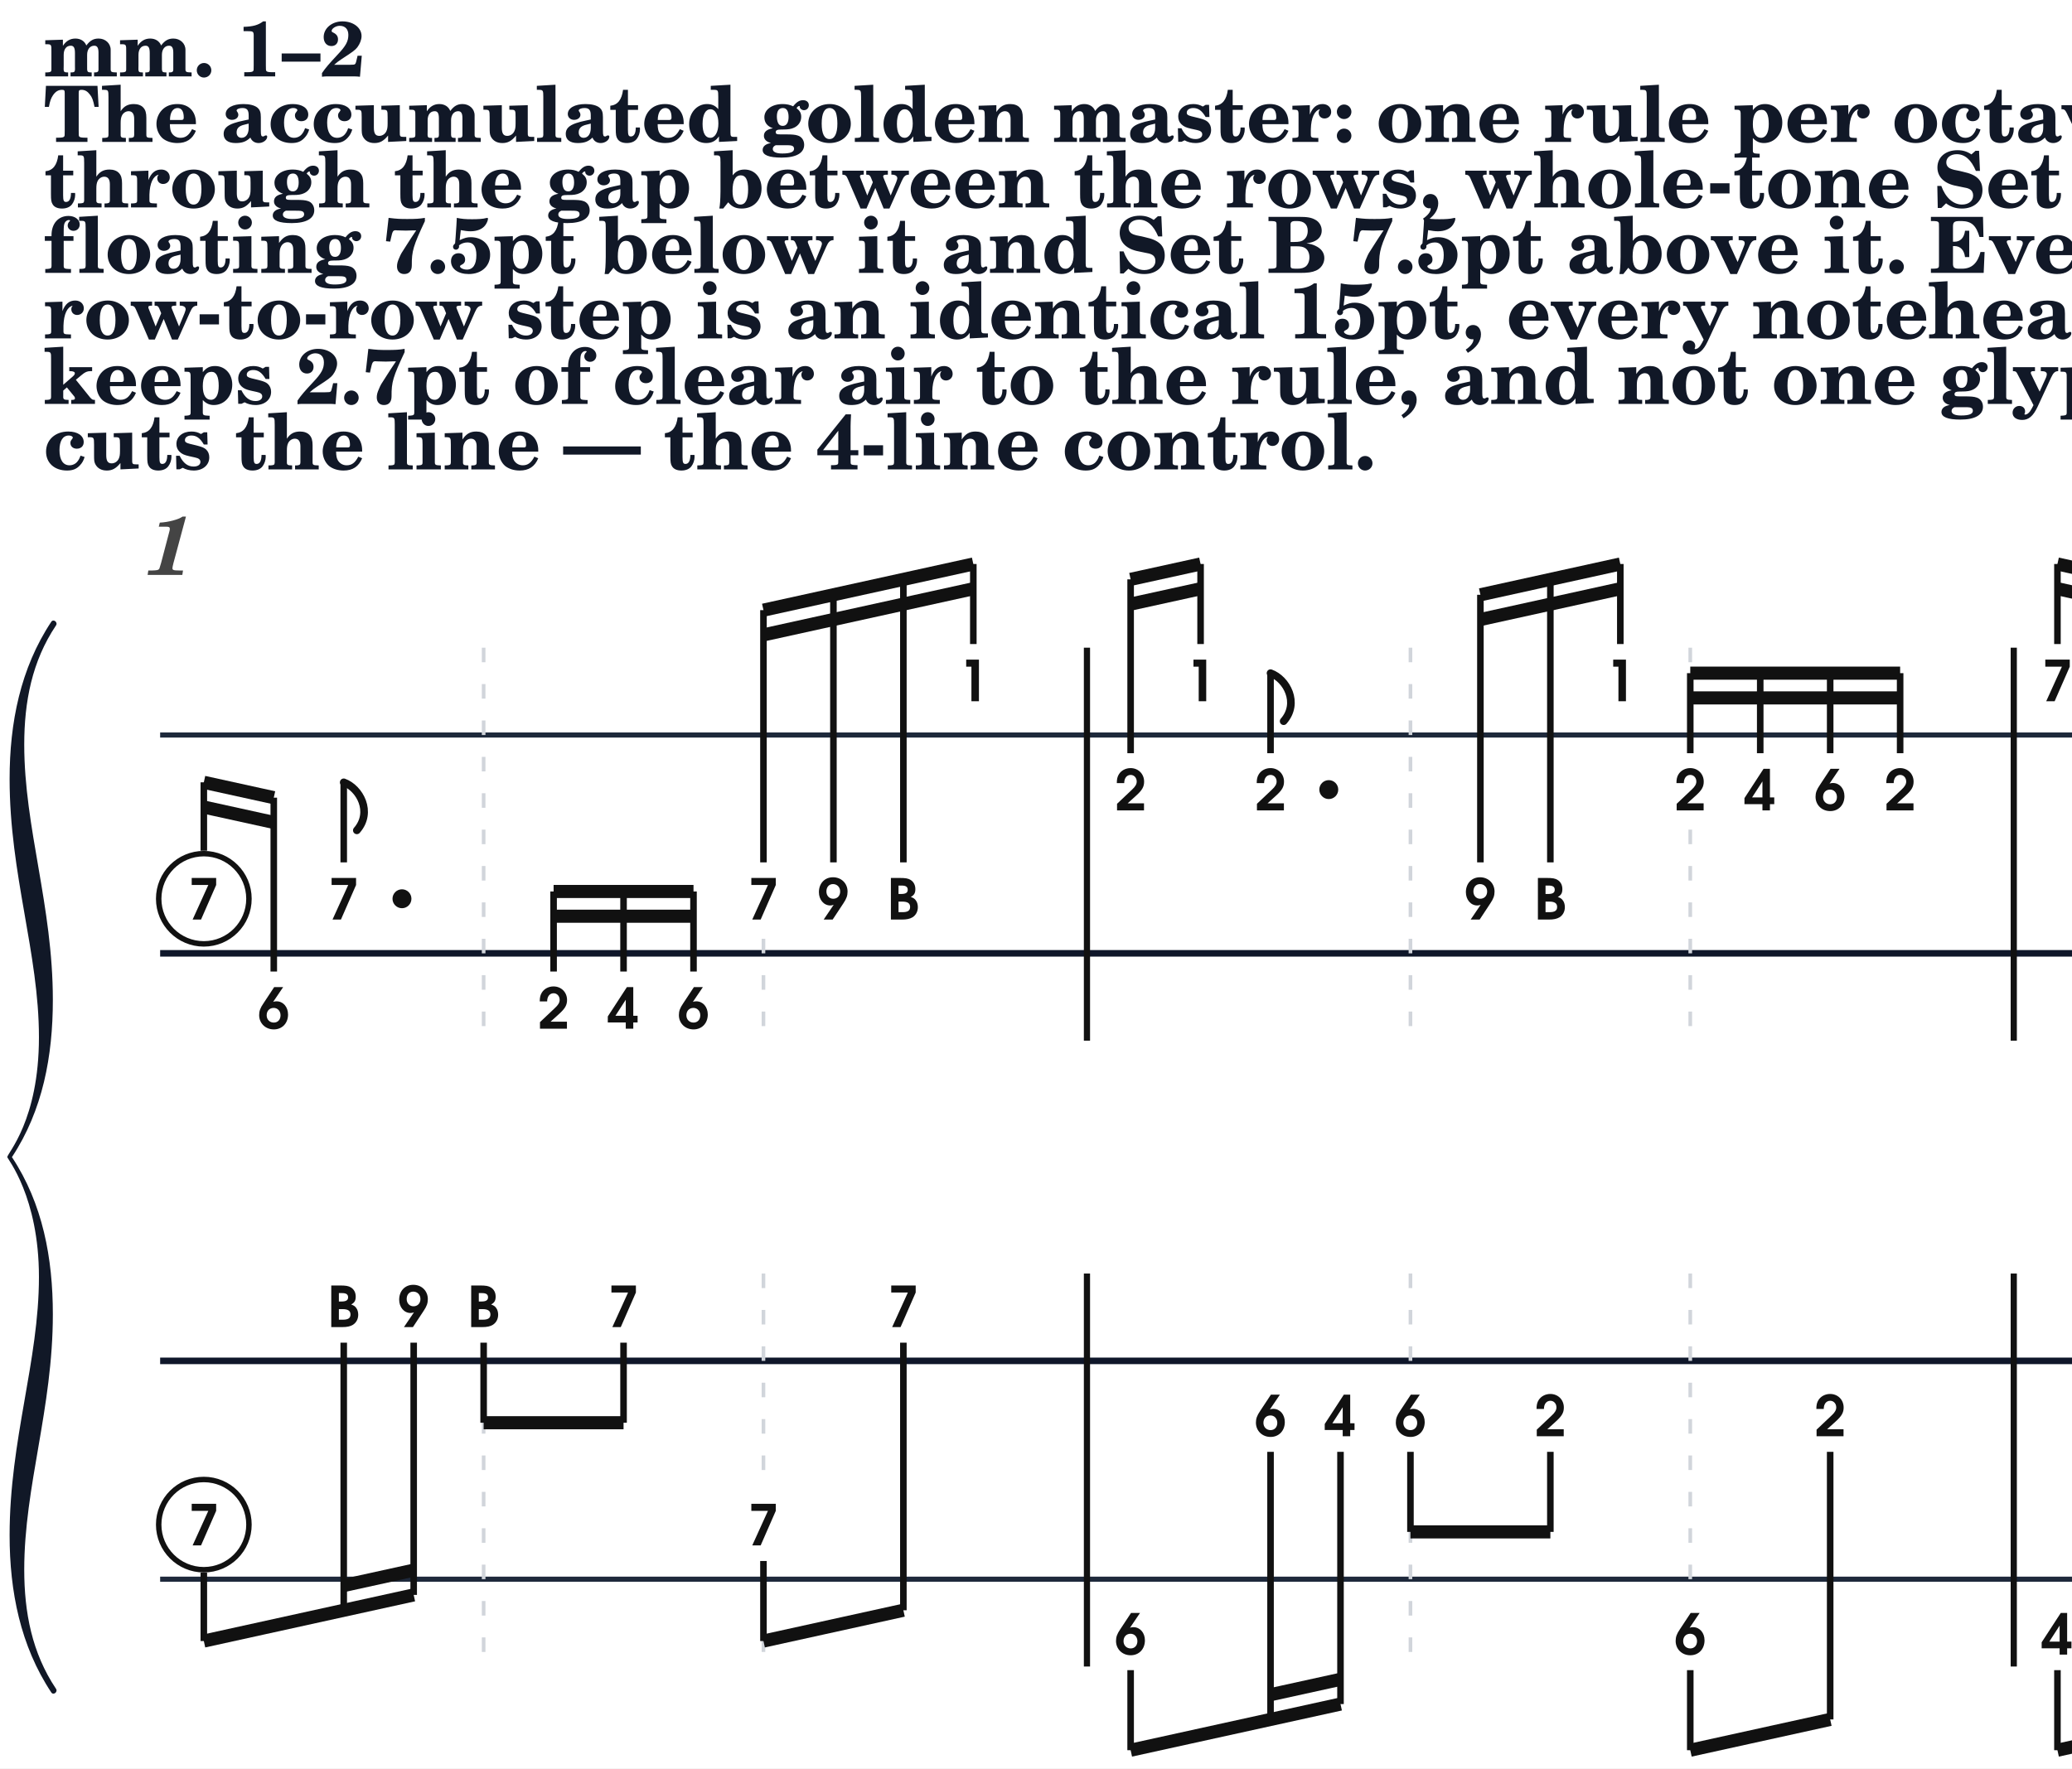
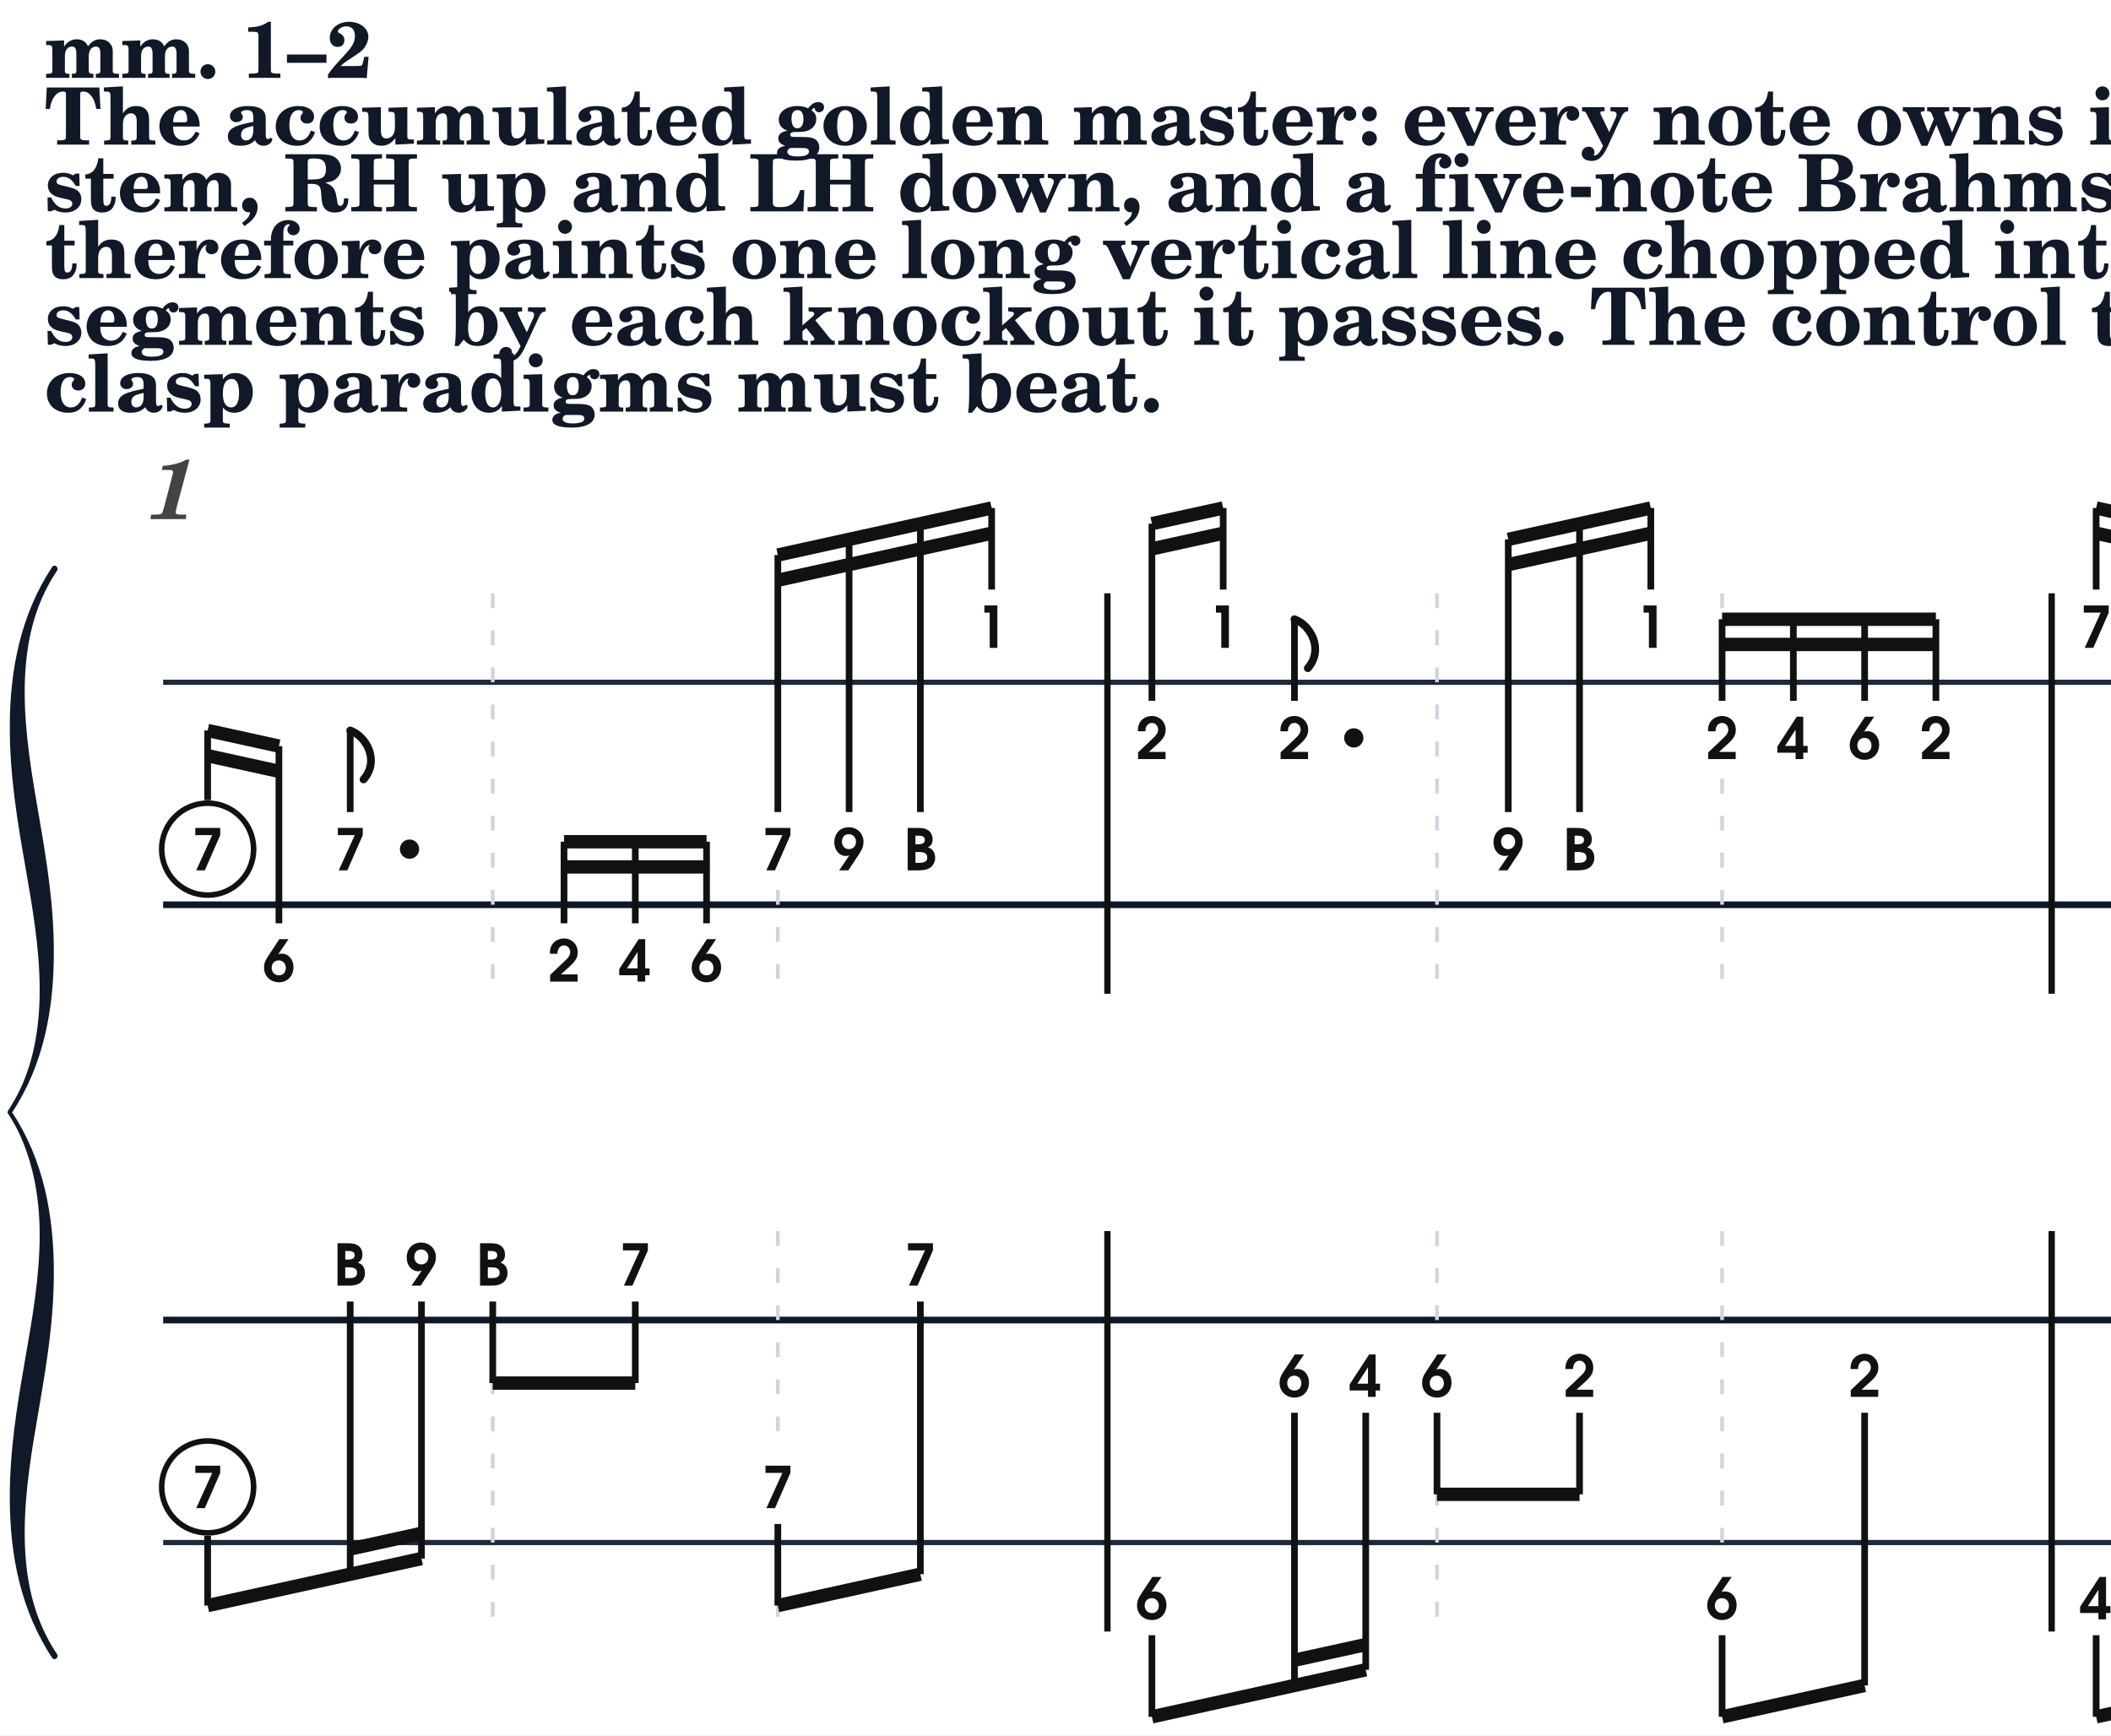
- <svg xmlns="http://www.w3.org/2000/svg" viewBox="28.00 17.00 284.64 243.00" width="284.64pt" height="243.00pt" style="background:#FFFFFF;">
+ <svg xmlns="http://www.w3.org/2000/svg" viewBox="28.00 26.00 284.64 234.00" width="284.64pt" height="234.00pt" style="background:#FFFFFF;">
  <defs>
    <style>
      .janko-title { font-family: "Century Schoolbook", "Baskerville", "Liberation Serif", "DejaVu Serif", "Times New Roman", Georgia, serif; font-weight: 600; font-size: 11pt; letter-spacing: 0.3px; fill: #111111; }
      .janko-subtitle { font-family: "Century Schoolbook", "Baskerville", "Liberation Serif", "DejaVu Serif", "Times New Roman", Georgia, serif; font-style: italic; font-size: 8.5pt; fill: #333333; }
      .janko-meta { font-family: "Century Schoolbook", "Baskerville", "Liberation Serif", "DejaVu Serif", "Times New Roman", Georgia, serif; font-style: italic; font-size: 8pt; fill: #222222; }
      .janko-measure-num { font-family: "Century Schoolbook", "Baskerville", "Liberation Serif", "DejaVu Serif", "Times New Roman", Georgia, serif; font-style: italic; font-size: 8.5pt; fill: #444444; font-weight: bold; }
      .janko-octave-label { font-family: "DejaVu Sans Mono", monospace; font-size: 7.5pt; font-weight: bold; fill: #6B7280; }
      .janko-hand-label { font-family: "Century Schoolbook", "Baskerville", "Liberation Serif", "DejaVu Serif", "Times New Roman", Georgia, serif; font-style: italic; font-size: 8pt; fill: #555555; }
      .janko-ts-num { font-family: "Century Schoolbook", "Baskerville", "Liberation Serif", "DejaVu Serif", "Times New Roman", Georgia, serif; font-weight: bold; font-size: 14pt; fill: #111111; text-anchor: middle; }
      .janko-caption { font-family: "Century Schoolbook", "Baskerville", "Liberation Serif", "DejaVu Serif", "Times New Roman", Georgia, serif; font-weight: 600; font-size: 8pt; fill: #111827; }
      .janko-caption-sub { font-family: "Century Schoolbook", "Baskerville", "Liberation Serif", "DejaVu Serif", "Times New Roman", Georgia, serif; font-style: italic; font-size: 7.5pt; fill: #4B5563; }
      .janko-digit { font-family: "URW Gothic", "Century Gothic", "ITC Avant Garde Gothic", "Avant Garde", sans-serif; text-anchor: middle; font-weight: bold; }
    </style>
  </defs>
-   <rect x="28.00" y="17.00" width="284.64" height="243.00" fill="#FFFFFF" />
-   <text x="34.00" y="27.50" class="janko-caption" font-size="7.00pt">mm. 1–2</text>
-   <text x="34.00" y="36.50" class="janko-caption" font-size="7.00pt">The accumulated golden master: one rule per octave</text>
-   <text x="34.00" y="45.50" class="janko-caption" font-size="7.00pt">through the gap between the rows, whole-tone Set A</text>
-   <text x="34.00" y="54.50" class="janko-caption" font-size="7.00pt">floating 7.5pt below it and Set B 7.5pt above it. Every</text>
-   <text x="34.00" y="63.50" class="janko-caption" font-size="7.00pt">row-to-row step is an identical 15pt, every notehead</text>
-   <text x="34.00" y="72.50" class="janko-caption" font-size="7.00pt">keeps 2.7pt of clear air to the rule, and not one glyph</text>
-   <text x="34.00" y="81.50" class="janko-caption" font-size="7.00pt">cuts the line — the 4-line control.</text>
+   <rect x="28.00" y="26.00" width="284.64" height="234.00" fill="#FFFFFF" />
+   <text x="34.00" y="36.50" class="janko-caption" font-size="7.00pt">mm. 1–2</text>
+   <text x="34.00" y="45.50" class="janko-caption" font-size="7.00pt">The accumulated golden master: every note owns its own</text>
+   <text x="34.00" y="54.50" class="janko-caption" font-size="7.00pt">stem, RH up and LH down, and a five-note Brahms chord</text>
+   <text x="34.00" y="63.50" class="janko-caption" font-size="7.00pt">therefore paints one long vertical line chopped into</text>
+   <text x="34.00" y="72.50" class="janko-caption" font-size="7.00pt">segments by each knockout it passes. The control the</text>
+   <text x="34.00" y="81.50" class="janko-caption" font-size="7.00pt">clasp paradigms must beat.</text>
  <g class="janko-crop-body">
    <g id="system-1">
      <text class="janko-measure-num" x="48.00" y="96.00">1</text>
      <path class="janko-accolade" d="M 33.35 192.47 C 33.35 181.45, 29.00 176.21, 29.00 176.00 C 29.00 175.47, 33.35 170.97, 33.35 159.53 C 33.35 147.98, 29.32 137.18, 29.32 124.03 C 29.32 116.33, 30.80 108.84, 35.05 102.43 C 35.36 102.00, 36.00 102.53, 35.68 102.96 C 32.39 107.88, 31.33 113.44, 31.33 119.32 C 31.33 130.77, 35.26 141.46, 35.26 154.40 C 35.26 162.10, 33.88 169.58, 29.64 176.00 C 33.88 182.42, 35.26 189.90, 35.26 197.60 C 35.26 210.54, 31.33 221.23, 31.33 232.68 C 31.33 238.56, 32.39 244.12, 35.68 249.04 C 36.00 249.47, 35.36 250.00, 35.05 249.57 C 30.80 243.16, 29.32 235.67, 29.32 227.97 C 29.32 214.82, 33.35 204.02, 33.35 192.47 Z" fill="#111827" />
      <g class="janko-staff-lines">
        <line x1="50.00" y1="118.00" x2="559.28" y2="118.00" stroke="#1E293B" stroke-width="0.70" />
        <line x1="50.00" y1="234.00" x2="559.28" y2="234.00" stroke="#1E293B" stroke-width="0.70" />
        <line x1="50.00" y1="148.00" x2="559.28" y2="148.00" stroke="#0F172A" stroke-width="0.90" />
        <line x1="50.00" y1="204.00" x2="559.28" y2="204.00" stroke="#0F172A" stroke-width="0.90" />
      </g>
      <g class="janko-beat-grid">
        <line class="janko-beat-line" x1="94.44" y1="106.00" x2="94.44" y2="160.00" stroke="#D1D5DB" stroke-width="0.50" stroke-dasharray="2,3" />
        <line class="janko-beat-line" x1="94.44" y1="192.00" x2="94.44" y2="246.00" stroke="#D1D5DB" stroke-width="0.50" stroke-dasharray="2,3" />
        <line class="janko-beat-line" x1="132.88" y1="106.00" x2="132.88" y2="160.00" stroke="#D1D5DB" stroke-width="0.50" stroke-dasharray="2,3" />
        <line class="janko-beat-line" x1="132.88" y1="192.00" x2="132.88" y2="246.00" stroke="#D1D5DB" stroke-width="0.50" stroke-dasharray="2,3" />
        <line class="janko-beat-line" x1="221.76" y1="106.00" x2="221.76" y2="160.00" stroke="#D1D5DB" stroke-width="0.50" stroke-dasharray="2,3" />
        <line class="janko-beat-line" x1="221.76" y1="192.00" x2="221.76" y2="246.00" stroke="#D1D5DB" stroke-width="0.50" stroke-dasharray="2,3" />
        <line class="janko-beat-line" x1="260.20" y1="106.00" x2="260.20" y2="160.00" stroke="#D1D5DB" stroke-width="0.50" stroke-dasharray="2,3" />
        <line class="janko-beat-line" x1="260.20" y1="192.00" x2="260.20" y2="246.00" stroke="#D1D5DB" stroke-width="0.50" stroke-dasharray="2,3" />
        <line class="janko-beat-line" x1="349.08" y1="106.00" x2="349.08" y2="160.00" stroke="#D1D5DB" stroke-width="0.50" stroke-dasharray="2,3" />
        <line class="janko-beat-line" x1="349.08" y1="192.00" x2="349.08" y2="246.00" stroke="#D1D5DB" stroke-width="0.50" stroke-dasharray="2,3" />
        <line class="janko-beat-line" x1="387.52" y1="106.00" x2="387.52" y2="160.00" stroke="#D1D5DB" stroke-width="0.50" stroke-dasharray="2,3" />
        <line class="janko-beat-line" x1="387.52" y1="192.00" x2="387.52" y2="246.00" stroke="#D1D5DB" stroke-width="0.50" stroke-dasharray="2,3" />
        <line class="janko-beat-line" x1="476.40" y1="106.00" x2="476.40" y2="160.00" stroke="#D1D5DB" stroke-width="0.50" stroke-dasharray="2,3" />
        <line class="janko-beat-line" x1="476.40" y1="192.00" x2="476.40" y2="246.00" stroke="#D1D5DB" stroke-width="0.50" stroke-dasharray="2,3" />
        <line class="janko-beat-line" x1="514.84" y1="106.00" x2="514.84" y2="160.00" stroke="#D1D5DB" stroke-width="0.50" stroke-dasharray="2,3" />
        <line class="janko-beat-line" x1="514.84" y1="192.00" x2="514.84" y2="246.00" stroke="#D1D5DB" stroke-width="0.50" stroke-dasharray="2,3" />
      </g>
      <g class="janko-barlines">
        <line class="janko-barline" x1="177.32" y1="106.00" x2="177.32" y2="160.00" stroke="#111111" stroke-width="0.85" />
        <line class="janko-barline" x1="177.32" y1="192.00" x2="177.32" y2="246.00" stroke="#111111" stroke-width="0.85" />
        <line class="janko-barline" x1="304.64" y1="106.00" x2="304.64" y2="160.00" stroke="#111111" stroke-width="0.85" />
        <line class="janko-barline" x1="304.64" y1="192.00" x2="304.64" y2="246.00" stroke="#111111" stroke-width="0.85" />
        <line class="janko-barline" x1="431.96" y1="106.00" x2="431.96" y2="160.00" stroke="#111111" stroke-width="0.85" />
        <line class="janko-barline" x1="431.96" y1="192.00" x2="431.96" y2="246.00" stroke="#111111" stroke-width="0.85" />
        <line class="janko-barline" x1="559.28" y1="106.00" x2="559.28" y2="160.00" stroke="#111111" stroke-width="1.05" />
        <line class="janko-barline" x1="559.28" y1="192.00" x2="559.28" y2="246.00" stroke="#111111" stroke-width="1.05" />
      </g>
      <g class="janko-notes">
        <g class="janko-beam-group">
          <line class="janko-stem" x1="56.00" y1="233.10" x2="56.00" y2="242.50" stroke="#111111" stroke-width="0.90" />
          <line class="janko-stem" x1="75.22" y1="201.50" x2="75.22" y2="238.27" stroke="#111111" stroke-width="0.90" />
          <line class="janko-stem" x1="84.83" y1="201.50" x2="84.83" y2="236.16" stroke="#111111" stroke-width="0.90" />
          <line class="janko-beam" x1="56.00" y1="242.50" x2="84.83" y2="236.16" stroke="#111111" stroke-width="1.80" stroke-linecap="butt" />
          <line class="janko-beam-secondary" x1="75.22" y1="234.87" x2="84.83" y2="232.76" stroke="#111111" stroke-width="1.80" stroke-linecap="butt" />
        </g>
        <g class="janko-beam-group">
          <line class="janko-stem" x1="56.00" y1="133.90" x2="56.00" y2="124.50" stroke="#111111" stroke-width="0.90" />
          <line class="janko-stem" x1="65.61" y1="150.50" x2="65.61" y2="126.61" stroke="#111111" stroke-width="0.90" />
          <line class="janko-beam" x1="56.00" y1="124.50" x2="65.61" y2="126.61" stroke="#111111" stroke-width="1.80" stroke-linecap="butt" />
          <line class="janko-beam-secondary" x1="56.00" y1="127.90" x2="65.61" y2="130.01" stroke="#111111" stroke-width="1.80" stroke-linecap="butt" />
        </g>
        <g class="janko-beam-group">
          <line class="janko-stem" x1="94.44" y1="201.50" x2="94.44" y2="212.50" stroke="#111111" stroke-width="0.90" />
          <line class="janko-stem" x1="113.66" y1="201.50" x2="113.66" y2="212.50" stroke="#111111" stroke-width="0.90" />
          <line class="janko-beam" x1="94.44" y1="212.50" x2="113.66" y2="212.50" stroke="#111111" stroke-width="1.80" stroke-linecap="butt" />
        </g>
        <g class="janko-beam-group">
          <line class="janko-stem" x1="104.05" y1="150.50" x2="104.05" y2="139.50" stroke="#111111" stroke-width="0.90" />
          <line class="janko-stem" x1="113.66" y1="150.50" x2="113.66" y2="139.50" stroke="#111111" stroke-width="0.90" />
          <line class="janko-stem" x1="123.27" y1="150.50" x2="123.27" y2="139.50" stroke="#111111" stroke-width="0.90" />
          <line class="janko-beam" x1="104.05" y1="139.50" x2="123.27" y2="139.50" stroke="#111111" stroke-width="1.80" stroke-linecap="butt" />
          <line class="janko-beam-secondary" x1="104.05" y1="142.90" x2="123.27" y2="142.90" stroke="#111111" stroke-width="1.80" stroke-linecap="butt" />
        </g>
        <g class="janko-beam-group">
          <line class="janko-stem" x1="132.88" y1="231.50" x2="132.88" y2="242.50" stroke="#111111" stroke-width="0.90" />
          <line class="janko-stem" x1="152.10" y1="201.50" x2="152.10" y2="238.27" stroke="#111111" stroke-width="0.90" />
          <line class="janko-beam" x1="132.88" y1="242.50" x2="152.10" y2="238.27" stroke="#111111" stroke-width="1.80" stroke-linecap="butt" />
        </g>
        <g class="janko-beam-group">
          <line class="janko-stem" x1="132.88" y1="135.50" x2="132.88" y2="100.84" stroke="#111111" stroke-width="0.90" />
          <line class="janko-stem" x1="142.49" y1="135.50" x2="142.49" y2="98.73" stroke="#111111" stroke-width="0.90" />
          <line class="janko-stem" x1="152.10" y1="135.50" x2="152.10" y2="96.61" stroke="#111111" stroke-width="0.90" />
          <line class="janko-stem" x1="161.71" y1="105.50" x2="161.71" y2="94.50" stroke="#111111" stroke-width="0.90" />
          <line class="janko-beam" x1="132.88" y1="100.84" x2="161.71" y2="94.50" stroke="#111111" stroke-width="1.80" stroke-linecap="butt" />
          <line class="janko-beam-secondary" x1="132.88" y1="104.24" x2="161.71" y2="97.90" stroke="#111111" stroke-width="1.80" stroke-linecap="butt" />
        </g>
        <g class="janko-beam-group">
          <line class="janko-stem" x1="183.32" y1="120.50" x2="183.32" y2="96.61" stroke="#111111" stroke-width="0.90" />
          <line class="janko-stem" x1="192.93" y1="105.50" x2="192.93" y2="94.50" stroke="#111111" stroke-width="0.90" />
          <line class="janko-beam" x1="183.32" y1="96.61" x2="192.93" y2="94.50" stroke="#111111" stroke-width="1.80" stroke-linecap="butt" />
          <line class="janko-beam-secondary" x1="183.32" y1="100.01" x2="192.93" y2="97.90" stroke="#111111" stroke-width="1.80" stroke-linecap="butt" />
        </g>
        <g class="janko-beam-group">
          <line class="janko-stem" x1="183.32" y1="246.50" x2="183.32" y2="257.50" stroke="#111111" stroke-width="0.90" />
          <line class="janko-stem" x1="202.54" y1="216.50" x2="202.54" y2="253.27" stroke="#111111" stroke-width="0.90" />
          <line class="janko-stem" x1="212.15" y1="216.50" x2="212.15" y2="251.16" stroke="#111111" stroke-width="0.90" />
          <line class="janko-beam" x1="183.32" y1="257.50" x2="212.15" y2="251.16" stroke="#111111" stroke-width="1.80" stroke-linecap="butt" />
          <line class="janko-beam-secondary" x1="202.54" y1="249.87" x2="212.15" y2="247.76" stroke="#111111" stroke-width="1.80" stroke-linecap="butt" />
        </g>
        <g class="janko-beam-group">
          <line class="janko-stem" x1="221.76" y1="216.50" x2="221.76" y2="227.50" stroke="#111111" stroke-width="0.90" />
          <line class="janko-stem" x1="240.98" y1="216.50" x2="240.98" y2="227.50" stroke="#111111" stroke-width="0.90" />
          <line class="janko-beam" x1="221.76" y1="227.50" x2="240.98" y2="227.50" stroke="#111111" stroke-width="1.80" stroke-linecap="butt" />
        </g>
        <g class="janko-beam-group">
          <line class="janko-stem" x1="231.37" y1="135.50" x2="231.37" y2="98.73" stroke="#111111" stroke-width="0.90" />
          <line class="janko-stem" x1="240.98" y1="135.50" x2="240.98" y2="96.61" stroke="#111111" stroke-width="0.90" />
          <line class="janko-stem" x1="250.59" y1="105.50" x2="250.59" y2="94.50" stroke="#111111" stroke-width="0.90" />
          <line class="janko-beam" x1="231.37" y1="98.73" x2="250.59" y2="94.50" stroke="#111111" stroke-width="1.80" stroke-linecap="butt" />
          <line class="janko-beam-secondary" x1="231.37" y1="102.13" x2="250.59" y2="97.90" stroke="#111111" stroke-width="1.80" stroke-linecap="butt" />
        </g>
        <g class="janko-beam-group">
          <line class="janko-stem" x1="260.20" y1="120.50" x2="260.20" y2="109.50" stroke="#111111" stroke-width="0.90" />
          <line class="janko-stem" x1="269.81" y1="120.50" x2="269.81" y2="109.50" stroke="#111111" stroke-width="0.90" />
          <line class="janko-stem" x1="279.42" y1="120.50" x2="279.42" y2="109.50" stroke="#111111" stroke-width="0.90" />
          <line class="janko-stem" x1="289.03" y1="120.50" x2="289.03" y2="109.50" stroke="#111111" stroke-width="0.90" />
          <line class="janko-beam" x1="260.20" y1="109.50" x2="289.03" y2="109.50" stroke="#111111" stroke-width="1.80" stroke-linecap="butt" />
          <line class="janko-beam-secondary" x1="260.20" y1="112.90" x2="289.03" y2="112.90" stroke="#111111" stroke-width="1.80" stroke-linecap="butt" />
        </g>
        <g class="janko-beam-group">
          <line class="janko-stem" x1="260.20" y1="246.50" x2="260.20" y2="257.50" stroke="#111111" stroke-width="0.90" />
          <line class="janko-stem" x1="279.42" y1="216.50" x2="279.42" y2="253.27" stroke="#111111" stroke-width="0.90" />
          <line class="janko-beam" x1="260.20" y1="257.50" x2="279.42" y2="253.27" stroke="#111111" stroke-width="1.80" stroke-linecap="butt" />
        </g>
        <g class="janko-beam-group">
          <line class="janko-stem" x1="310.64" y1="246.50" x2="310.64" y2="257.50" stroke="#111111" stroke-width="0.90" />
          <line class="janko-stem" x1="329.86" y1="216.50" x2="329.86" y2="253.27" stroke="#111111" stroke-width="0.90" />
          <line class="janko-stem" x1="339.47" y1="216.50" x2="339.47" y2="251.16" stroke="#111111" stroke-width="0.90" />
          <line class="janko-beam" x1="310.64" y1="257.50" x2="339.47" y2="251.16" stroke="#111111" stroke-width="1.80" stroke-linecap="butt" />
          <line class="janko-beam-secondary" x1="329.86" y1="249.87" x2="339.47" y2="247.76" stroke="#111111" stroke-width="1.80" stroke-linecap="butt" />
        </g>
        <g class="janko-beam-group">
          <line class="janko-stem" x1="310.64" y1="105.50" x2="310.64" y2="94.50" stroke="#111111" stroke-width="0.90" />
          <line class="janko-stem" x1="320.25" y1="120.50" x2="320.25" y2="96.61" stroke="#111111" stroke-width="0.90" />
          <line class="janko-beam" x1="310.64" y1="94.50" x2="320.25" y2="96.61" stroke="#111111" stroke-width="1.80" stroke-linecap="butt" />
          <line class="janko-beam-secondary" x1="310.64" y1="97.90" x2="320.25" y2="100.01" stroke="#111111" stroke-width="1.80" stroke-linecap="butt" />
        </g>
        <g class="janko-beam-group">
          <line class="janko-stem" x1="349.08" y1="216.50" x2="349.08" y2="227.50" stroke="#111111" stroke-width="0.90" />
          <line class="janko-stem" x1="368.30" y1="201.50" x2="368.30" y2="223.27" stroke="#111111" stroke-width="0.90" />
          <line class="janko-beam" x1="349.08" y1="227.50" x2="368.30" y2="223.27" stroke="#111111" stroke-width="1.80" stroke-linecap="butt" />
        </g>
        <g class="janko-beam-group">
          <line class="janko-stem" x1="358.69" y1="120.50" x2="358.69" y2="109.50" stroke="#111111" stroke-width="0.90" />
          <line class="janko-stem" x1="368.30" y1="120.50" x2="368.30" y2="109.50" stroke="#111111" stroke-width="0.90" />
          <line class="janko-stem" x1="377.91" y1="120.50" x2="377.91" y2="109.50" stroke="#111111" stroke-width="0.90" />
          <line class="janko-beam" x1="358.69" y1="109.50" x2="377.91" y2="109.50" stroke="#111111" stroke-width="1.80" stroke-linecap="butt" />
          <line class="janko-beam-secondary" x1="358.69" y1="112.90" x2="377.91" y2="112.90" stroke="#111111" stroke-width="1.80" stroke-linecap="butt" />
        </g>
        <g class="janko-beam-group">
          <line class="janko-stem" x1="387.52" y1="105.50" x2="387.52" y2="94.50" stroke="#111111" stroke-width="0.90" />
          <line class="janko-stem" x1="397.13" y1="120.50" x2="397.13" y2="96.61" stroke="#111111" stroke-width="0.90" />
          <line class="janko-stem" x1="412.24" y1="135.50" x2="412.24" y2="99.94" stroke="#111111" stroke-width="0.90" />
          <line class="janko-stem" x1="421.84" y1="135.50" x2="421.84" y2="102.05" stroke="#111111" stroke-width="0.90" />
          <line class="janko-beam" x1="387.52" y1="94.50" x2="421.84" y2="102.05" stroke="#111111" stroke-width="1.80" stroke-linecap="butt" />
          <line class="janko-beam-secondary" x1="387.52" y1="97.90" x2="421.84" y2="105.45" stroke="#111111" stroke-width="1.80" stroke-linecap="butt" />
        </g>
        <g class="janko-beam-group">
          <line class="janko-stem" x1="437.96" y1="216.50" x2="437.96" y2="227.50" stroke="#111111" stroke-width="0.90" />
          <line class="janko-stem" x1="457.18" y1="216.50" x2="457.18" y2="227.50" stroke="#111111" stroke-width="0.90" />
          <line class="janko-stem" x1="466.79" y1="216.50" x2="466.79" y2="227.50" stroke="#111111" stroke-width="0.90" />
          <line class="janko-beam" x1="437.96" y1="227.50" x2="466.79" y2="227.50" stroke="#111111" stroke-width="1.80" stroke-linecap="butt" />
          <line class="janko-beam-secondary" x1="457.18" y1="224.10" x2="466.79" y2="224.10" stroke="#111111" stroke-width="1.80" stroke-linecap="butt" />
        </g>
        <g class="janko-beam-group">
          <line class="janko-stem" x1="437.96" y1="150.50" x2="437.96" y2="130.84" stroke="#111111" stroke-width="0.90" />
          <line class="janko-stem" x1="447.57" y1="150.50" x2="447.57" y2="128.73" stroke="#111111" stroke-width="0.90" />
          <line class="janko-stem" x1="457.18" y1="150.50" x2="457.18" y2="126.61" stroke="#111111" stroke-width="0.90" />
          <line class="janko-stem" x1="466.79" y1="135.50" x2="466.79" y2="124.50" stroke="#111111" stroke-width="0.90" />
          <line class="janko-beam" x1="437.96" y1="130.84" x2="466.79" y2="124.50" stroke="#111111" stroke-width="1.80" stroke-linecap="butt" />
          <line class="janko-beam-secondary" x1="437.96" y1="134.24" x2="466.79" y2="127.90" stroke="#111111" stroke-width="1.80" stroke-linecap="butt" />
        </g>
        <g class="janko-beam-group">
          <line class="janko-stem" x1="476.40" y1="150.50" x2="476.40" y2="139.50" stroke="#111111" stroke-width="0.90" />
          <line class="janko-stem" x1="486.01" y1="150.50" x2="486.01" y2="139.50" stroke="#111111" stroke-width="0.90" />
          <line class="janko-beam" x1="476.40" y1="139.50" x2="486.01" y2="139.50" stroke="#111111" stroke-width="1.80" stroke-linecap="butt" />
          <line class="janko-beam-secondary" x1="476.40" y1="142.90" x2="486.01" y2="142.90" stroke="#111111" stroke-width="1.80" stroke-linecap="butt" />
        </g>
        <g class="janko-beam-group">
          <line class="janko-stem" x1="476.40" y1="216.50" x2="476.40" y2="227.50" stroke="#111111" stroke-width="0.90" />
          <line class="janko-stem" x1="495.62" y1="216.50" x2="495.62" y2="227.50" stroke="#111111" stroke-width="0.90" />
          <line class="janko-beam" x1="476.40" y1="227.50" x2="495.62" y2="227.50" stroke="#111111" stroke-width="1.80" stroke-linecap="butt" />
        </g>
        <g class="janko-beam-group">
          <line class="janko-stem" x1="514.84" y1="246.50" x2="514.84" y2="257.50" stroke="#111111" stroke-width="0.90" />
          <line class="janko-stem" x1="534.06" y1="216.50" x2="534.06" y2="253.27" stroke="#111111" stroke-width="0.90" />
          <line class="janko-beam" x1="514.84" y1="257.50" x2="534.06" y2="253.27" stroke="#111111" stroke-width="1.80" stroke-linecap="butt" />
        </g>
        <g class="janko-beam-group">
          <line class="janko-stem" x1="524.45" y1="191.50" x2="524.45" y2="180.50" stroke="#111111" stroke-width="0.90" />
          <line class="janko-stem" x1="543.67" y1="206.50" x2="543.67" y2="184.73" stroke="#111111" stroke-width="0.90" />
          <line class="janko-beam" x1="524.45" y1="180.50" x2="543.67" y2="184.73" stroke="#111111" stroke-width="1.80" stroke-linecap="butt" />
          <line class="janko-beam-secondary" x1="524.45" y1="183.90" x2="543.67" y2="188.13" stroke="#111111" stroke-width="1.80" stroke-linecap="butt" />
        </g>
        <line class="janko-stem" x1="75.22" y1="135.50" x2="75.22" y2="124.50" stroke="#111111" stroke-width="0.90" />
        <path class="janko-flag" data-stem-x="75.22" data-flag-index="1" d="M 75.22 124.50 C 77.42 125.29 79.22 128.59 77.02 131.10" fill="none" stroke="#111111" stroke-width="1.05" stroke-linecap="round" />
        <circle class="janko-augmentation-dot" cx="83.22" cy="140.50" r="1.30" fill="#111111" />
        <line class="janko-stem" x1="202.54" y1="120.50" x2="202.54" y2="109.50" stroke="#111111" stroke-width="0.90" />
        <path class="janko-flag" data-stem-x="202.54" data-flag-index="1" d="M 202.54 109.50 C 204.74 110.29 206.54 113.59 204.34 116.10" fill="none" stroke="#111111" stroke-width="1.05" stroke-linecap="round" />
        <circle class="janko-augmentation-dot" cx="210.54" cy="125.50" r="1.30" fill="#111111" />
        <line class="janko-stem" x1="329.86" y1="105.50" x2="329.86" y2="94.50" stroke="#111111" stroke-width="0.90" />
        <path class="janko-flag" data-stem-x="329.86" data-flag-index="1" d="M 329.86 94.50 C 332.06 95.29 333.86 98.59 331.66 101.10" fill="none" stroke="#111111" stroke-width="1.05" stroke-linecap="round" />
        <circle class="janko-augmentation-dot" cx="337.86" cy="110.50" r="1.30" fill="#111111" />
        <line class="janko-stem" x1="387.52" y1="231.50" x2="387.52" y2="242.50" stroke="#111111" stroke-width="0.90" />
        <path class="janko-flag" data-stem-x="387.52" data-flag-index="1" d="M 387.52 242.50 C 389.72 241.71 391.52 238.41 389.32 235.90" fill="none" stroke="#111111" stroke-width="1.05" stroke-linecap="round" />
        <line class="janko-stem" x1="401.24" y1="145.50" x2="401.24" y2="156.50" stroke="#111111" stroke-width="0.90" />
        <path class="janko-flag" data-stem-x="401.24" data-flag-index="1" d="M 401.24 156.50 C 403.44 155.71 405.24 152.41 403.04 149.90" fill="none" stroke="#111111" stroke-width="1.05" stroke-linecap="round" />
        <line class="janko-stem" x1="495.62" y1="191.50" x2="495.62" y2="180.50" stroke="#111111" stroke-width="0.90" />
        <path class="janko-flag" data-stem-x="495.62" data-flag-index="1" d="M 495.62 180.50 C 497.82 181.29 499.62 184.59 497.42 187.10" fill="none" stroke="#111111" stroke-width="1.05" stroke-linecap="round" />
        <path class="janko-flag" data-stem-x="495.62" data-flag-index="2" d="M 495.62 183.90 C 497.82 184.69 499.62 187.99 497.42 190.50" fill="none" stroke="#111111" stroke-width="1.05" stroke-linecap="round" />
        <line class="janko-stem" x1="505.23" y1="191.50" x2="505.23" y2="180.50" stroke="#111111" stroke-width="0.90" />
        <path class="janko-flag" data-stem-x="505.23" data-flag-index="1" d="M 505.23 180.50 C 507.43 181.29 509.23 184.59 507.03 187.10" fill="none" stroke="#111111" stroke-width="1.05" stroke-linecap="round" />
        <path class="janko-flag" data-stem-x="505.23" data-flag-index="2" d="M 505.23 183.90 C 507.43 184.69 509.23 187.99 507.03 190.50" fill="none" stroke="#111111" stroke-width="1.05" stroke-linecap="round" />
        <line class="janko-stem" x1="514.84" y1="206.50" x2="514.84" y2="195.50" stroke="#111111" stroke-width="0.90" />
        <path class="janko-flag" data-stem-x="514.84" data-flag-index="1" d="M 514.84 195.50 C 517.04 196.29 518.84 199.59 516.64 202.10" fill="none" stroke="#111111" stroke-width="1.05" stroke-linecap="round" />
        <path class="janko-flag" data-stem-x="514.84" data-flag-index="2" d="M 514.84 198.90 C 517.04 199.69 518.84 202.99 516.64 205.50" fill="none" stroke="#111111" stroke-width="1.05" stroke-linecap="round" />
        <circle class="janko-halo" cx="56.00" cy="226.50" r="6.20" fill="none" stroke="#111111" stroke-width="0.75" />
        <circle class="janko-knockout" cx="56.00" cy="226.50" r="4.80" fill="#FFFFFF" />
        <text class="janko-digit" x="56.00" y="229.36" font-weight="700" font-size="5.8pt" fill="#111111">7</text>
        <circle class="janko-halo" cx="56.00" cy="140.50" r="6.20" fill="none" stroke="#111111" stroke-width="0.75" />
        <circle class="janko-knockout" cx="56.00" cy="140.50" r="4.80" fill="#FFFFFF" />
        <text class="janko-digit" x="56.00" y="143.36" font-weight="700" font-size="5.8pt" fill="#111111">7</text>
        <circle class="janko-knockout" cx="65.61" cy="155.50" r="4.80" fill="#FFFFFF" />
        <text class="janko-digit" x="65.61" y="158.36" font-weight="800" font-size="5.8pt" fill="#111111">6</text>
        <circle class="janko-knockout" cx="75.22" cy="140.50" r="4.80" fill="#FFFFFF" />
        <text class="janko-digit" x="75.22" y="143.36" font-weight="700" font-size="5.8pt" fill="#111111">7</text>
        <circle class="janko-knockout" cx="75.22" cy="196.50" r="4.80" fill="#FFFFFF" />
        <text class="janko-digit" x="75.22" y="199.36" font-weight="700" font-size="5.8pt" fill="#111111">B</text>
        <circle class="janko-knockout" cx="84.83" cy="196.50" r="4.80" fill="#FFFFFF" />
        <text class="janko-digit" x="84.83" y="199.36" font-weight="700" font-size="5.8pt" fill="#111111">9</text>
        <circle class="janko-knockout" cx="94.44" cy="196.50" r="4.80" fill="#FFFFFF" />
        <text class="janko-digit" x="94.44" y="199.36" font-weight="700" font-size="5.8pt" fill="#111111">B</text>
        <circle class="janko-knockout" cx="104.05" cy="155.50" r="4.80" fill="#FFFFFF" />
        <text class="janko-digit" x="104.05" y="158.36" font-weight="800" font-size="5.8pt" fill="#111111">2</text>
        <circle class="janko-knockout" cx="113.66" cy="155.50" r="4.80" fill="#FFFFFF" />
        <text class="janko-digit" x="113.66" y="158.36" font-weight="800" font-size="5.8pt" fill="#111111">4</text>
        <circle class="janko-knockout" cx="113.66" cy="196.50" r="4.80" fill="#FFFFFF" />
        <text class="janko-digit" x="113.66" y="199.36" font-weight="700" font-size="5.8pt" fill="#111111">7</text>
        <circle class="janko-knockout" cx="123.27" cy="155.50" r="4.80" fill="#FFFFFF" />
        <text class="janko-digit" x="123.27" y="158.36" font-weight="800" font-size="5.8pt" fill="#111111">6</text>
        <circle class="janko-knockout" cx="132.88" cy="226.50" r="4.80" fill="#FFFFFF" />
        <text class="janko-digit" x="132.88" y="229.36" font-weight="700" font-size="5.8pt" fill="#111111">7</text>
        <circle class="janko-knockout" cx="132.88" cy="140.50" r="4.80" fill="#FFFFFF" />
        <text class="janko-digit" x="132.88" y="143.36" font-weight="700" font-size="5.8pt" fill="#111111">7</text>
        <circle class="janko-knockout" cx="142.49" cy="140.50" r="4.80" fill="#FFFFFF" />
        <text class="janko-digit" x="142.49" y="143.36" font-weight="700" font-size="5.8pt" fill="#111111">9</text>
        <circle class="janko-knockout" cx="152.10" cy="196.50" r="4.80" fill="#FFFFFF" />
        <text class="janko-digit" x="152.10" y="199.36" font-weight="700" font-size="5.8pt" fill="#111111">7</text>
        <circle class="janko-knockout" cx="152.10" cy="140.50" r="4.80" fill="#FFFFFF" />
        <text class="janko-digit" x="152.10" y="143.36" font-weight="700" font-size="5.8pt" fill="#111111">B</text>
        <circle class="janko-knockout" cx="161.71" cy="110.50" r="4.80" fill="#FFFFFF" />
        <text class="janko-digit" x="161.71" y="113.36" font-weight="700" font-size="5.8pt" fill="#111111">1</text>
        <circle class="janko-knockout" cx="183.32" cy="125.50" r="4.80" fill="#FFFFFF" />
        <text class="janko-digit" x="183.32" y="128.36" font-weight="800" font-size="5.8pt" fill="#111111">2</text>
        <circle class="janko-knockout" cx="183.32" cy="241.50" r="4.80" fill="#FFFFFF" />
        <text class="janko-digit" x="183.32" y="244.36" font-weight="800" font-size="5.8pt" fill="#111111">6</text>
        <circle class="janko-knockout" cx="192.93" cy="110.50" r="4.80" fill="#FFFFFF" />
        <text class="janko-digit" x="192.93" y="113.36" font-weight="700" font-size="5.8pt" fill="#111111">1</text>
        <circle class="janko-knockout" cx="202.54" cy="125.50" r="4.80" fill="#FFFFFF" />
        <text class="janko-digit" x="202.54" y="128.36" font-weight="800" font-size="5.8pt" fill="#111111">2</text>
        <circle class="janko-knockout" cx="202.54" cy="211.50" r="4.80" fill="#FFFFFF" />
        <text class="janko-digit" x="202.54" y="214.36" font-weight="800" font-size="5.8pt" fill="#111111">6</text>
        <circle class="janko-knockout" cx="212.15" cy="211.50" r="4.80" fill="#FFFFFF" />
        <text class="janko-digit" x="212.15" y="214.36" font-weight="800" font-size="5.8pt" fill="#111111">4</text>
        <circle class="janko-knockout" cx="221.76" cy="211.50" r="4.80" fill="#FFFFFF" />
        <text class="janko-digit" x="221.76" y="214.36" font-weight="800" font-size="5.8pt" fill="#111111">6</text>
        <circle class="janko-knockout" cx="231.37" cy="140.50" r="4.80" fill="#FFFFFF" />
        <text class="janko-digit" x="231.37" y="143.36" font-weight="700" font-size="5.8pt" fill="#111111">9</text>
        <circle class="janko-knockout" cx="240.98" cy="211.50" r="4.80" fill="#FFFFFF" />
        <text class="janko-digit" x="240.98" y="214.36" font-weight="800" font-size="5.8pt" fill="#111111">2</text>
        <circle class="janko-knockout" cx="240.98" cy="140.50" r="4.80" fill="#FFFFFF" />
        <text class="janko-digit" x="240.98" y="143.36" font-weight="700" font-size="5.8pt" fill="#111111">B</text>
        <circle class="janko-knockout" cx="250.59" cy="110.50" r="4.80" fill="#FFFFFF" />
        <text class="janko-digit" x="250.59" y="113.36" font-weight="700" font-size="5.8pt" fill="#111111">1</text>
        <circle class="janko-knockout" cx="260.20" cy="125.50" r="4.80" fill="#FFFFFF" />
        <text class="janko-digit" x="260.20" y="128.36" font-weight="800" font-size="5.8pt" fill="#111111">2</text>
        <circle class="janko-knockout" cx="260.20" cy="241.50" r="4.80" fill="#FFFFFF" />
        <text class="janko-digit" x="260.20" y="244.36" font-weight="800" font-size="5.8pt" fill="#111111">6</text>
        <circle class="janko-knockout" cx="269.81" cy="125.50" r="4.80" fill="#FFFFFF" />
        <text class="janko-digit" x="269.81" y="128.36" font-weight="800" font-size="5.8pt" fill="#111111">4</text>
        <circle class="janko-knockout" cx="279.42" cy="211.50" r="4.80" fill="#FFFFFF" />
        <text class="janko-digit" x="279.42" y="214.36" font-weight="800" font-size="5.8pt" fill="#111111">2</text>
        <circle class="janko-knockout" cx="279.42" cy="125.50" r="4.80" fill="#FFFFFF" />
        <text class="janko-digit" x="279.42" y="128.36" font-weight="800" font-size="5.8pt" fill="#111111">6</text>
        <circle class="janko-knockout" cx="289.03" cy="125.50" r="4.80" fill="#FFFFFF" />
        <text class="janko-digit" x="289.03" y="128.36" font-weight="800" font-size="5.8pt" fill="#111111">2</text>
        <circle class="janko-knockout" cx="310.64" cy="241.50" r="4.80" fill="#FFFFFF" />
        <text class="janko-digit" x="310.64" y="244.36" font-weight="800" font-size="5.8pt" fill="#111111">4</text>
        <circle class="janko-knockout" cx="310.64" cy="110.50" r="4.80" fill="#FFFFFF" />
        <text class="janko-digit" x="310.64" y="113.36" font-weight="700" font-size="5.8pt" fill="#111111">7</text>
        <circle class="janko-knockout" cx="320.25" cy="125.50" r="4.80" fill="#FFFFFF" />
        <text class="janko-digit" x="320.25" y="128.36" font-weight="800" font-size="5.8pt" fill="#111111">6</text>
        <circle class="janko-knockout" cx="329.86" cy="211.50" r="4.80" fill="#FFFFFF" />
        <text class="janko-digit" x="329.86" y="214.36" font-weight="800" font-size="5.8pt" fill="#111111">4</text>
        <circle class="janko-knockout" cx="329.86" cy="110.50" r="4.80" fill="#FFFFFF" />
        <text class="janko-digit" x="329.86" y="113.36" font-weight="700" font-size="5.8pt" fill="#111111">7</text>
        <circle class="janko-knockout" cx="339.47" cy="211.50" r="4.80" fill="#FFFFFF" />
        <text class="janko-digit" x="339.47" y="214.36" font-weight="800" font-size="5.8pt" fill="#111111">2</text>
        <circle class="janko-knockout" cx="349.08" cy="211.50" r="4.80" fill="#FFFFFF" />
        <text class="janko-digit" x="349.08" y="214.36" font-weight="800" font-size="5.8pt" fill="#111111">4</text>
        <circle class="janko-knockout" cx="358.69" cy="125.50" r="4.80" fill="#FFFFFF" />
        <text class="janko-digit" x="358.69" y="128.36" font-weight="800" font-size="5.8pt" fill="#111111">6</text>
        <circle class="janko-knockout" cx="368.30" cy="125.50" r="4.80" fill="#FFFFFF" />
        <text class="janko-digit" x="368.30" y="128.36" font-weight="800" font-size="5.8pt" fill="#111111">4</text>
        <circle class="janko-knockout" cx="368.30" cy="196.50" r="4.80" fill="#FFFFFF" />
        <text class="janko-digit" x="368.30" y="199.36" font-weight="700" font-size="5.8pt" fill="#111111">7</text>
        <circle class="janko-knockout" cx="377.91" cy="125.50" r="4.80" fill="#FFFFFF" />
        <text class="janko-digit" x="377.91" y="128.36" font-weight="800" font-size="5.8pt" fill="#111111">2</text>
        <circle class="janko-knockout" cx="387.52" cy="110.50" r="4.80" fill="#FFFFFF" />
        <text class="janko-digit" x="387.52" y="113.36" font-weight="700" font-size="5.8pt" fill="#111111">1</text>
        <circle class="janko-knockout" cx="387.52" cy="226.50" r="4.80" fill="#FFFFFF" />
        <text class="janko-digit" x="387.52" y="229.36" font-weight="700" font-size="5.8pt" fill="#111111">9</text>
        <circle class="janko-knockout" cx="397.13" cy="125.50" r="4.80" fill="#FFFFFF" />
        <text class="janko-digit" x="397.13" y="128.36" font-weight="800" font-size="5.8pt" fill="#111111">4</text>
        <circle class="janko-knockout" cx="401.24" cy="140.50" r="4.80" fill="#FFFFFF" />
        <text class="janko-digit" x="401.24" y="143.36" font-weight="700" font-size="5.8pt" fill="#111111">1</text>
        <circle class="janko-knockout" cx="412.24" cy="140.50" r="4.80" fill="#FFFFFF" />
        <text class="janko-digit" x="412.24" y="143.36" font-weight="700" font-size="5.8pt" fill="#111111">9</text>
        <circle class="janko-knockout" cx="421.84" cy="140.50" r="4.80" fill="#FFFFFF" />
        <text class="janko-digit" x="421.84" y="143.36" font-weight="700" font-size="5.8pt" fill="#111111">7</text>
        <circle class="janko-knockout" cx="437.96" cy="211.50" r="4.80" fill="#FFFFFF" />
        <text class="janko-digit" x="437.96" y="214.36" font-weight="800" font-size="5.8pt" fill="#111111">2</text>
        <circle class="janko-knockout" cx="437.96" cy="155.50" r="4.80" fill="#FFFFFF" />
        <text class="janko-digit" x="437.96" y="158.36" font-weight="800" font-size="5.8pt" fill="#111111">6</text>
        <circle class="janko-knockout" cx="447.57" cy="155.50" r="4.80" fill="#FFFFFF" />
        <text class="janko-digit" x="447.57" y="158.36" font-weight="800" font-size="5.8pt" fill="#111111">4</text>
        <circle class="janko-knockout" cx="457.18" cy="155.50" r="4.80" fill="#FFFFFF" />
        <text class="janko-digit" x="457.18" y="158.36" font-weight="800" font-size="5.8pt" fill="#111111">2</text>
        <circle class="janko-knockout" cx="457.18" cy="211.50" r="4.80" fill="#FFFFFF" />
        <text class="janko-digit" x="457.18" y="214.36" font-weight="800" font-size="5.8pt" fill="#111111">6</text>
        <circle class="janko-knockout" cx="466.79" cy="140.50" r="4.80" fill="#FFFFFF" />
        <text class="janko-digit" x="466.79" y="143.36" font-weight="700" font-size="5.8pt" fill="#111111">1</text>
        <circle class="janko-knockout" cx="466.79" cy="211.50" r="4.80" fill="#FFFFFF" />
        <text class="janko-digit" x="466.79" y="214.36" font-weight="800" font-size="5.8pt" fill="#111111">4</text>
        <circle class="janko-knockout" cx="476.40" cy="155.50" r="4.80" fill="#FFFFFF" />
        <text class="janko-digit" x="476.40" y="158.36" font-weight="800" font-size="5.8pt" fill="#111111">2</text>
        <circle class="janko-knockout" cx="476.40" cy="211.50" r="4.80" fill="#FFFFFF" />
        <text class="janko-digit" x="476.40" y="214.36" font-weight="800" font-size="5.8pt" fill="#111111">6</text>
        <circle class="janko-knockout" cx="486.01" cy="155.50" r="4.80" fill="#FFFFFF" />
        <text class="janko-digit" x="486.01" y="158.36" font-weight="800" font-size="5.8pt" fill="#111111">6</text>
        <circle class="janko-knockout" cx="495.62" cy="211.50" r="4.80" fill="#FFFFFF" />
        <text class="janko-digit" x="495.62" y="214.36" font-weight="800" font-size="5.8pt" fill="#111111">2</text>
        <circle class="janko-knockout" cx="495.62" cy="196.50" r="4.80" fill="#FFFFFF" />
        <text class="janko-digit" x="495.62" y="199.36" font-weight="700" font-size="5.8pt" fill="#111111">9</text>
        <circle class="janko-knockout" cx="505.23" cy="196.50" r="4.80" fill="#FFFFFF" />
        <text class="janko-digit" x="505.23" y="199.36" font-weight="700" font-size="5.8pt" fill="#111111">7</text>
        <circle class="janko-knockout" cx="514.84" cy="241.50" r="4.80" fill="#FFFFFF" />
        <text class="janko-digit" x="514.84" y="244.36" font-weight="800" font-size="5.8pt" fill="#111111">2</text>
        <circle class="janko-knockout" cx="514.84" cy="211.50" r="4.80" fill="#FFFFFF" />
        <text class="janko-digit" x="514.84" y="214.36" font-weight="800" font-size="5.8pt" fill="#111111">6</text>
        <circle class="janko-knockout" cx="524.45" cy="196.50" r="4.80" fill="#FFFFFF" />
        <text class="janko-digit" x="524.45" y="199.36" font-weight="700" font-size="5.8pt" fill="#111111">9</text>
        <circle class="janko-knockout" cx="534.06" cy="211.50" r="4.80" fill="#FFFFFF" />
        <text class="janko-digit" x="534.06" y="214.36" font-weight="800" font-size="5.8pt" fill="#111111">2</text>
        <circle class="janko-knockout" cx="543.67" cy="211.50" r="4.80" fill="#FFFFFF" />
        <text class="janko-digit" x="543.67" y="214.36" font-weight="800" font-size="5.8pt" fill="#111111">0</text>
      </g>
    </g>
  </g>
</svg>
